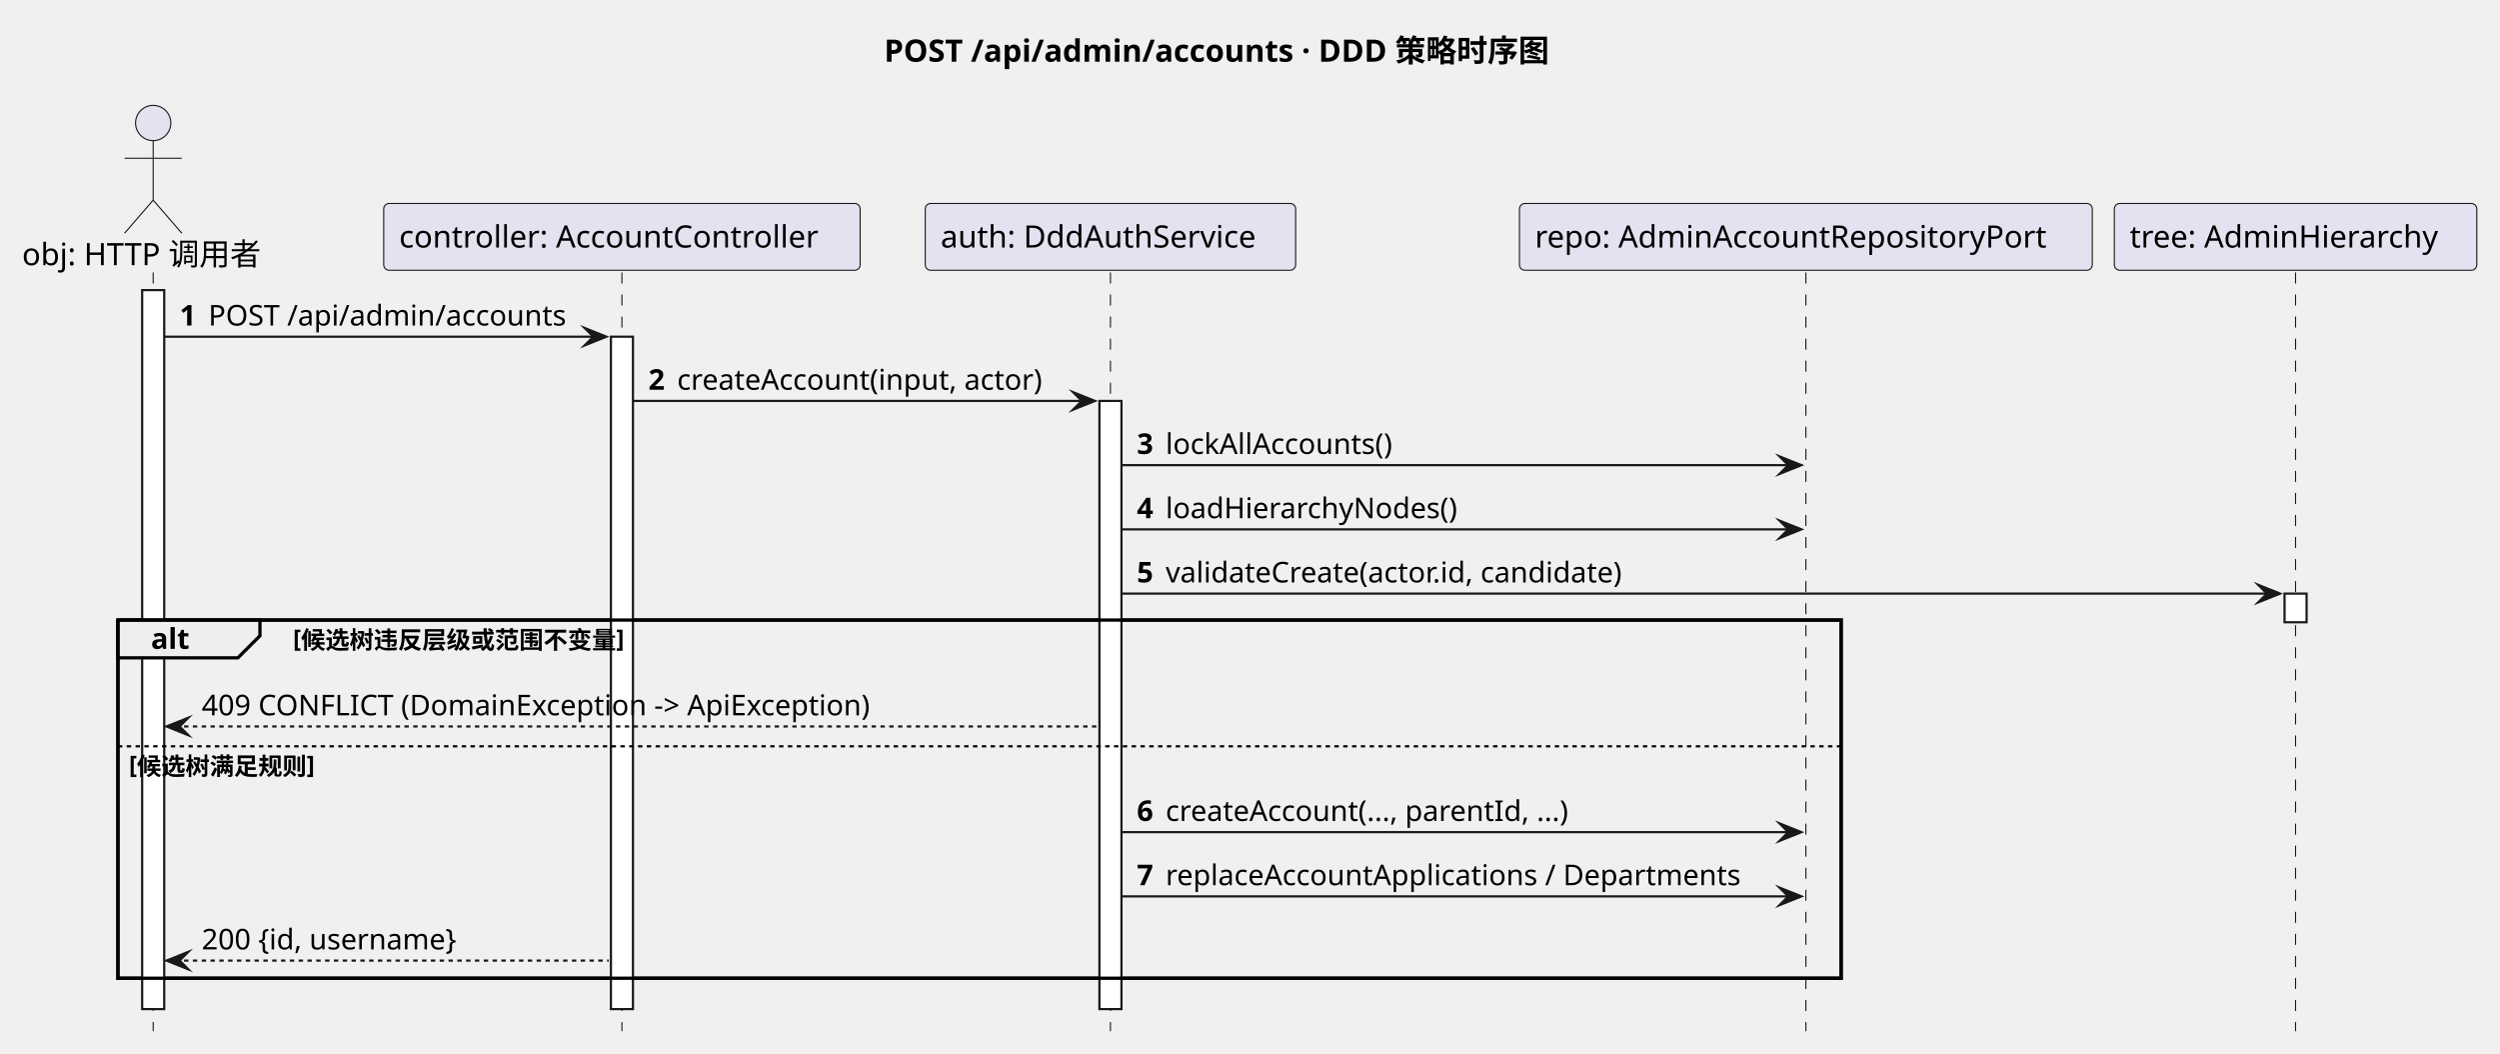
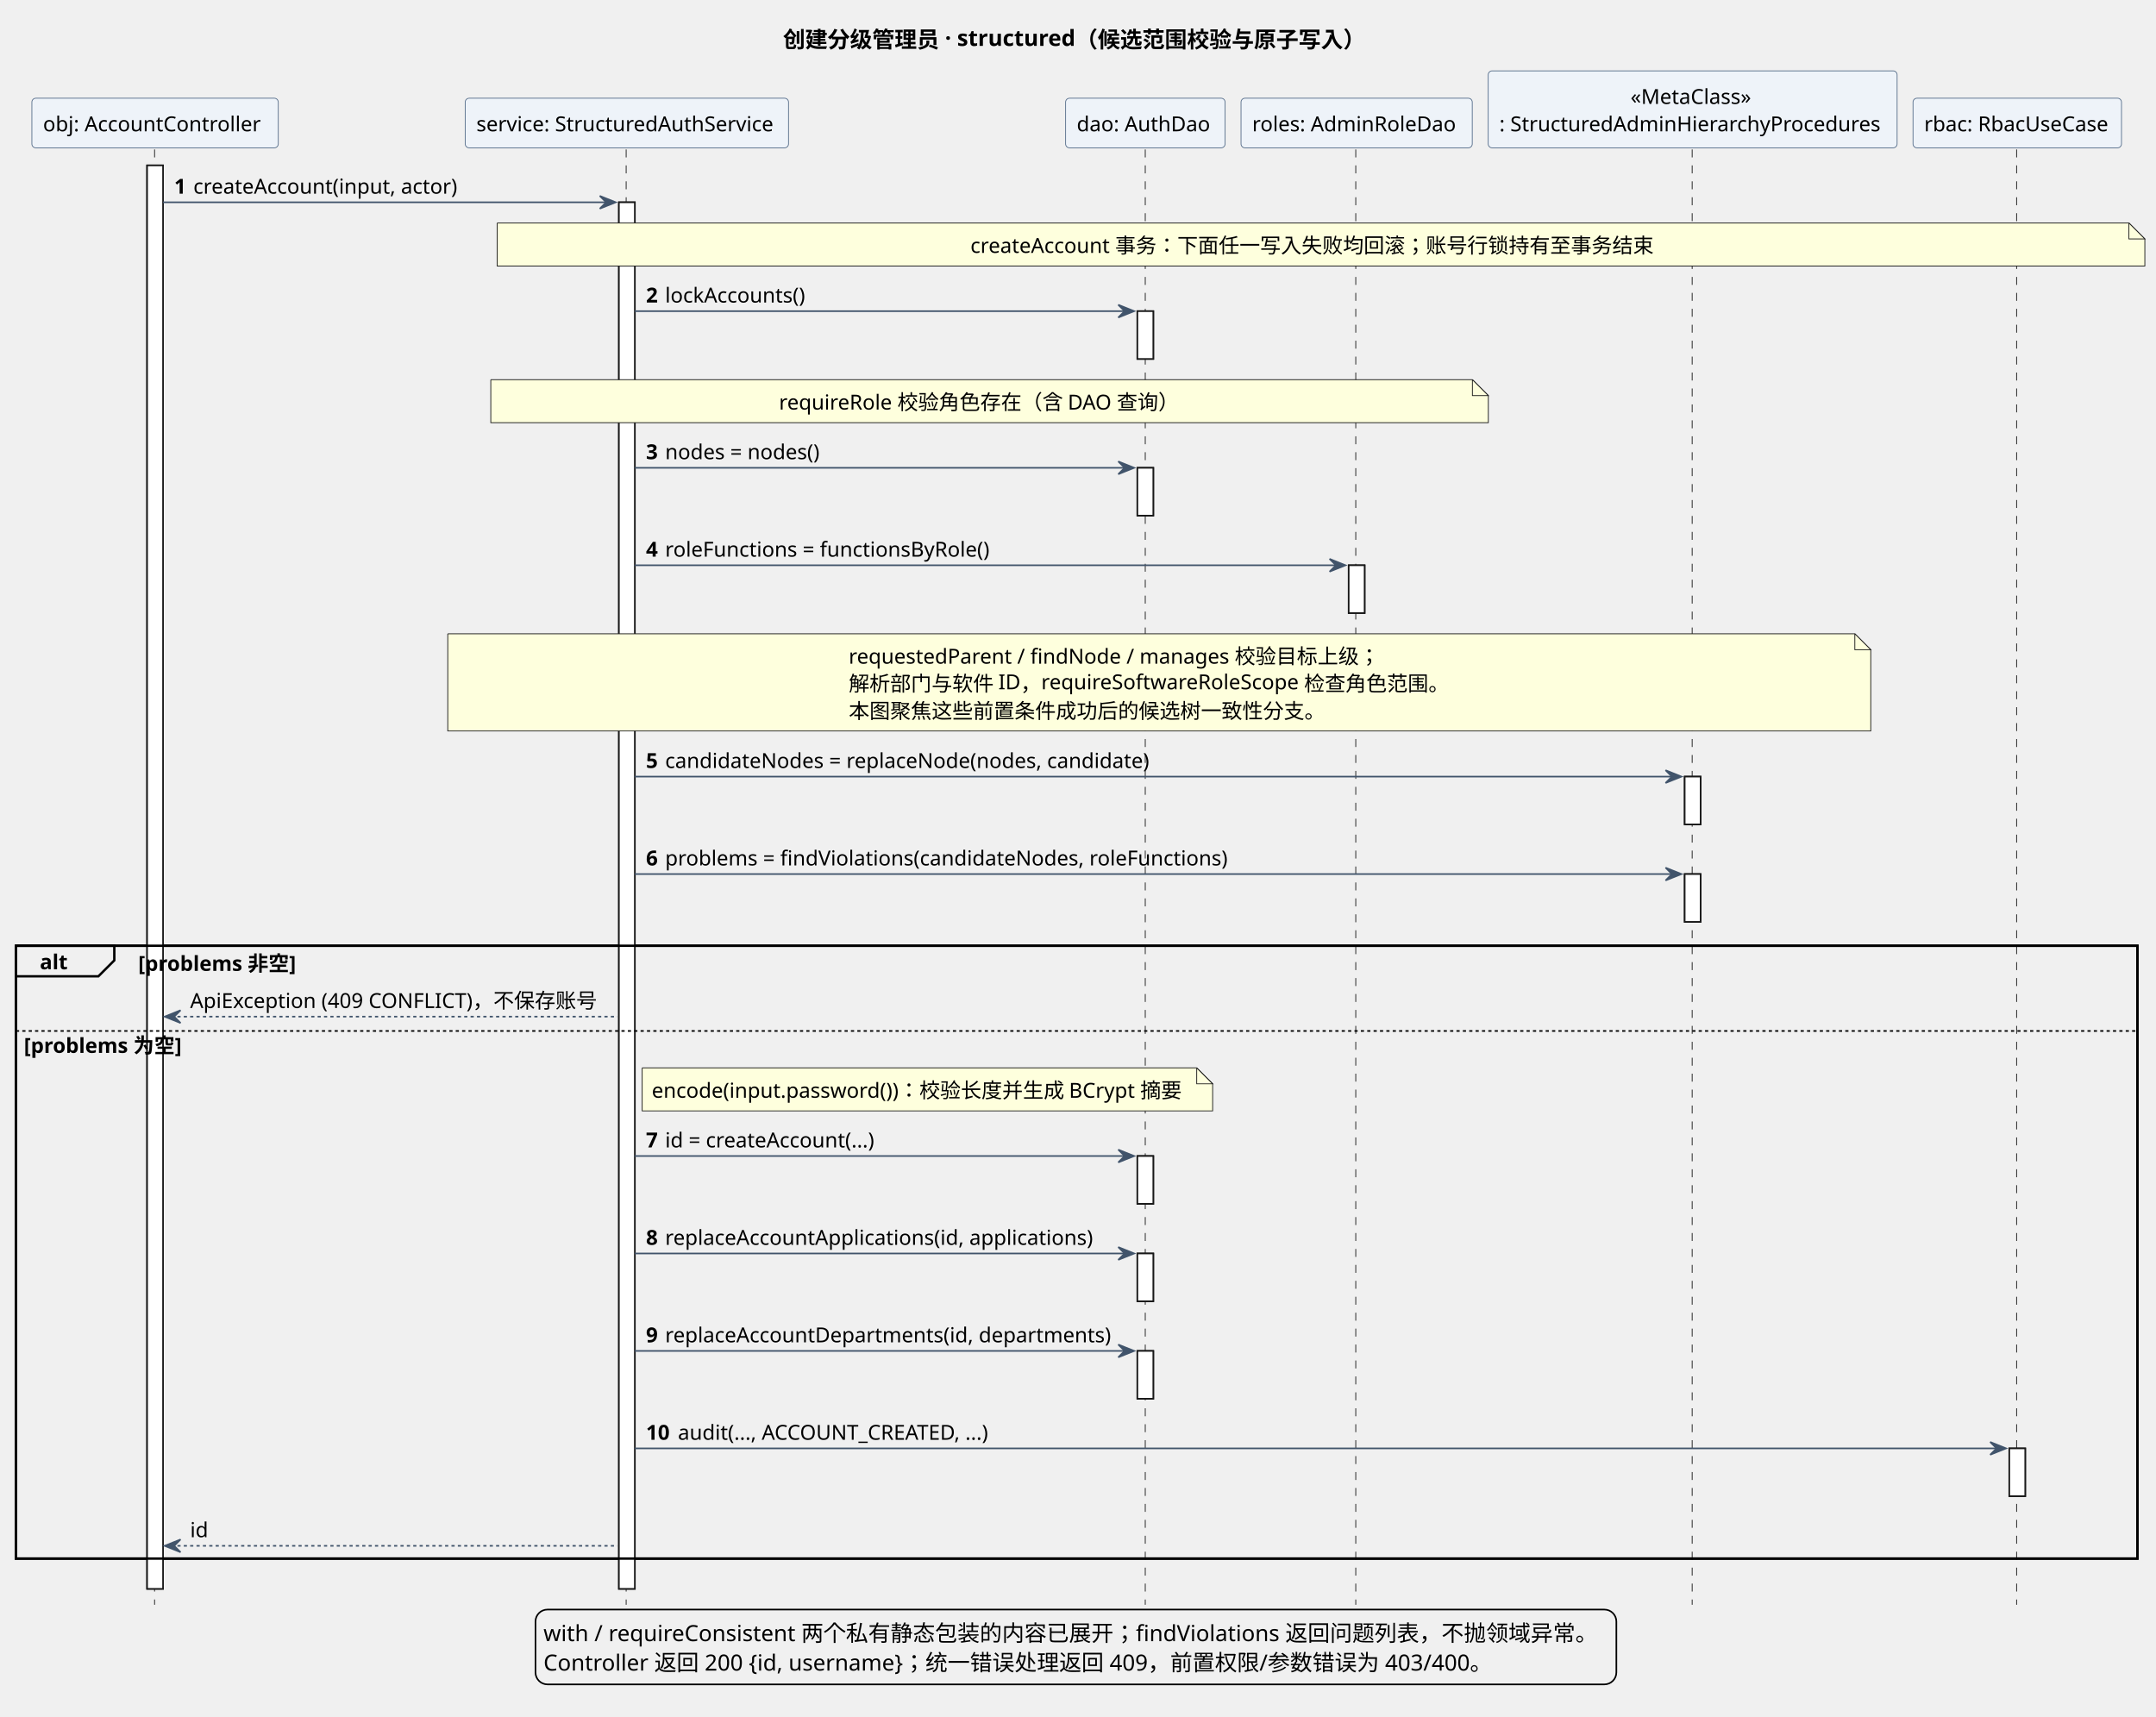
- <svg xmlns="http://www.w3.org/2000/svg" version="1.1" data-diagram-type="SEQUENCE" style="width:1134px;height:478px;background:#FFFFFF;" width="1134px" height="478px" viewBox="0 0 1134 478" zoomAndPan="magnify" preserveAspectRatio="none" contentStyleType="text/css">
+ <svg xmlns="http://www.w3.org/2000/svg" contentStyleType="text/css" data-diagram-type="SEQUENCE" height="1077px" preserveAspectRatio="none" style="width:1353px;height:1077px;background:#FFFFFF;" version="1.1" viewBox="0 0 1353 1077" width="1353px" zoomAndPan="magnify">
  <defs />
-   <g font-family="sans-serif" lengthAdjust="spacing">
-     <g class="title" data-source-line="1">
-       <text x="401.2" y="27.995" fill="#000" font-size="14" textLength="330.524" font-weight="700">POST /api/admin/accounts · DDD 策略时序图</text>
-     </g>
-     <rect x="53.516" y="281.258" width="781.954" height="162.469" fill="none" style="stroke:#000;stroke-width:1.5;" />
-     <g class="participant-lifeline" data-qualified-name="Caller" data-entity-uid="part1" id="part1-lifeline" data-source-line="4">
-       <g>
-         <rect x="66.016" y="123.594" width="8" height="344.133" fill="#000" fill-opacity="0" />
-         <line x1="69.516" y1="123.594" x2="69.516" y2="467.727" style="stroke:#181818;stroke-width:0.5;stroke-dasharray:5,5;" />
-       </g>
+   <g>
+     <text fill="#000000" font-family="Microsoft YaHei" font-size="14" font-weight="bold" lengthAdjust="spacing" textLength="367.691" x="491.351" y="29.814">创建分级管理员 · structured（候选范围校验与原子写入）</text>
+     <g>
+       <rect fill="#FFFFFF" height="893.312" style="stroke:#181818;stroke-width:1;" width="10" x="92.316" y="103.793" />
    </g>
    <g>
-       <rect x="64.516" y="131.594" width="10" height="326.133" fill="#FFF" style="stroke:#181818;stroke-width:1;" />
-     </g>
-     <g class="participant-lifeline" data-qualified-name="C" data-entity-uid="part2" id="part2-lifeline" data-source-line="5">
-       <g>
-         <rect x="278.725" y="123.594" width="8" height="344.133" fill="#000" fill-opacity="0" />
-         <line x1="282.225" y1="123.594" x2="282.225" y2="467.727" style="stroke:#181818;stroke-width:0.5;stroke-dasharray:5,5;" />
-       </g>
+       <rect fill="#FFFFFF" height="870.154" style="stroke:#181818;stroke-width:1;" width="10" x="388.392" y="126.951" />
    </g>
    <g>
-       <rect x="277.225" y="152.727" width="10" height="305" fill="#FFF" style="stroke:#181818;stroke-width:1;" />
-     </g>
-     <g class="participant-lifeline" data-qualified-name="S" data-entity-uid="part3" id="part3-lifeline" data-source-line="6">
-       <g>
-         <rect x="500.396" y="123.594" width="8" height="344.133" fill="#000" fill-opacity="0" />
-         <line x1="503.896" y1="123.594" x2="503.896" y2="467.727" style="stroke:#181818;stroke-width:0.5;stroke-dasharray:5,5;" />
-       </g>
+       <rect fill="#FFFFFF" height="30" style="stroke:#181818;stroke-width:1;" width="10" x="713.759" y="195.266" />
    </g>
    <g>
-       <rect x="498.896" y="181.859" width="10" height="275.867" fill="#FFF" style="stroke:#181818;stroke-width:1;" />
-     </g>
-     <g class="participant-lifeline" data-qualified-name="P" data-entity-uid="part4" id="part4-lifeline" data-source-line="7">
-       <g>
-         <rect x="815.97" y="123.594" width="8" height="344.133" fill="#000" fill-opacity="0" />
-         <line x1="819.47" y1="123.594" x2="819.47" y2="467.727" style="stroke:#181818;stroke-width:0.5;stroke-dasharray:5,5;" />
-       </g>
-     </g>
-     <g class="participant-lifeline" data-qualified-name="T" data-entity-uid="part5" id="part5-lifeline" data-source-line="8">
-       <g>
-         <rect x="1038.185" y="123.594" width="8" height="344.133" fill="#000" fill-opacity="0" />
-         <line x1="1041.685" y1="123.594" x2="1041.685" y2="467.727" style="stroke:#181818;stroke-width:0.5;stroke-dasharray:5,5;" />
-       </g>
+       <rect fill="#FFFFFF" height="30" style="stroke:#181818;stroke-width:1;" width="10" x="713.759" y="293.582" />
    </g>
    <g>
-       <rect x="1036.685" y="269.258" width="10" height="13" fill="#FFF" style="stroke:#181818;stroke-width:1;" />
+       <rect fill="#FFFFFF" height="30" style="stroke:#181818;stroke-width:1;" width="10" x="713.759" y="725.474" />
    </g>
-     <g class="participant participant-head" data-qualified-name="Caller" data-entity-uid="part1" id="part1-head" data-source-line="4">
-       <text x="10" y="120.292" fill="#000" font-size="14" textLength="113.032">obj: HTTP 调用者</text>
-       <ellipse cx="69.516" cy="55.797" rx="8" ry="8" fill="#E2E2F0" style="stroke:#181818;stroke-width:0.5;" />
-       <path d="M69.516,63.797 L69.516,90.797 M56.516,71.797 L82.516,71.797 M69.516,90.797 L56.516,105.797 M69.516,90.797 L82.516,105.797" style="stroke:#181818;stroke-width:0.5;" fill="none" />
+     <g>
+       <rect fill="#FFFFFF" height="30" style="stroke:#181818;stroke-width:1;" width="10" x="713.759" y="786.632" />
    </g>
-     <g class="participant participant-head" data-qualified-name="C" data-entity-uid="part2" id="part2-head" data-source-line="5">
-       <rect x="174.121" y="92.297" width="216.207" height="30.297" fill="#E2E2F0" style="stroke:#181818;stroke-width:0.5;" rx="2.5" ry="2.5" />
-       <text x="181.121" y="112.292" fill="#000" font-size="14" textLength="202.207">controller: AccountController</text>
+     <g>
+       <rect fill="#FFFFFF" height="30" style="stroke:#181818;stroke-width:1;" width="10" x="713.759" y="847.79" />
    </g>
-     <g class="participant participant-head" data-qualified-name="S" data-entity-uid="part3" id="part3-head" data-source-line="6">
-       <rect x="419.851" y="92.297" width="168.089" height="30.297" fill="#E2E2F0" style="stroke:#181818;stroke-width:0.5;" rx="2.5" ry="2.5" />
-       <text x="426.851" y="112.292" fill="#000" font-size="14" textLength="154.089">auth: DddAuthService</text>
+     <g>
+       <rect fill="#FFFFFF" height="30" style="stroke:#181818;stroke-width:1;" width="10" x="846.364" y="354.739" />
    </g>
-     <g class="participant participant-head" data-qualified-name="P" data-entity-uid="part4" id="part4-head" data-source-line="7">
-       <rect x="689.495" y="92.297" width="259.95" height="30.297" fill="#E2E2F0" style="stroke:#181818;stroke-width:0.5;" rx="2.5" ry="2.5" />
-       <text x="696.495" y="112.292" fill="#000" font-size="14" textLength="245.95">repo: AdminAccountRepositoryPort</text>
+     <g>
+       <rect fill="#FFFFFF" height="30" style="stroke:#181818;stroke-width:1;" width="10" x="1057.223" y="487.37" />
    </g>
-     <g class="participant participant-head" data-qualified-name="T" data-entity-uid="part5" id="part5-head" data-source-line="8">
-       <rect x="959.445" y="92.297" width="164.479" height="30.297" fill="#E2E2F0" style="stroke:#181818;stroke-width:0.5;" rx="2.5" ry="2.5" />
-       <text x="966.445" y="112.292" fill="#000" font-size="14" textLength="150.479">tree: AdminHierarchy</text>
+     <g>
+       <rect fill="#FFFFFF" height="30" style="stroke:#181818;stroke-width:1;" width="10" x="1057.223" y="548.528" />
    </g>
-     <g class="message" data-entity-1="part1" data-entity-2="part2" id="msg1" data-source-line="11">
-       <polygon points="265.225,148.727,275.225,152.727,265.225,156.727,269.225,152.727" fill="#181818" style="stroke:#181818;stroke-width:1;stroke-linejoin:miter;stroke-miterlimit:10;" />
-       <line x1="74.516" y1="152.727" x2="271.225" y2="152.727" style="stroke:#181818;stroke-width:1;" />
-       <text x="81.516" y="147.661" fill="#000" font-size="13" font-weight="700">1</text>
-       <text x="94.561" y="147.661" fill="#000" font-size="13" textLength="170.663">POST /api/admin/accounts</text>
+     <g>
+       <rect fill="#FFFFFF" height="30" style="stroke:#181818;stroke-width:1;" width="10" x="1260.935" y="908.947" />
    </g>
-     <g class="message" data-entity-1="part2" data-entity-2="part3" id="msg2" data-source-line="13">
-       <polygon points="486.896,177.859,496.896,181.859,486.896,185.859,490.896,181.859" fill="#181818" style="stroke:#181818;stroke-width:1;stroke-linejoin:miter;stroke-miterlimit:10;" />
-       <line x1="287.225" y1="181.859" x2="492.896" y2="181.859" style="stroke:#181818;stroke-width:1;" />
-       <text x="294.225" y="176.793" fill="#000" font-size="13" font-weight="700">2</text>
-       <text x="307.27" y="176.793" fill="#000" font-size="13" textLength="179.626">createAccount(input, actor)</text>
+     <rect fill="transparent" height="384.577" style="stroke:#000000;stroke-width:1.5;" width="1331.342" x="10" y="593.528" />
+     <g>
+       <rect fill="transparent" height="913.312" width="8" x="93.316" y="93.793" />
+       <line style="stroke:#181818;stroke-width:0.5;stroke-dasharray:5.0,5.0;" x1="97" x2="97" y1="93.793" y2="1007.105" />
    </g>
-     <g class="message" data-entity-1="part3" data-entity-2="part4" id="msg3" data-source-line="15">
-       <polygon points="807.47,206.992,817.47,210.992,807.47,214.992,811.47,210.992" fill="#181818" style="stroke:#181818;stroke-width:1;stroke-linejoin:miter;stroke-miterlimit:10;" />
-       <line x1="508.896" y1="210.992" x2="813.47" y2="210.992" style="stroke:#181818;stroke-width:1;" />
-       <text x="515.896" y="205.926" fill="#000" font-size="13" font-weight="700">3</text>
-       <text x="528.941" y="205.926" fill="#000" font-size="13" textLength="111.992">lockAllAccounts()</text>
+     <g>
+       <rect fill="transparent" height="913.312" width="8" x="389.392" y="93.793" />
+       <line style="stroke:#181818;stroke-width:0.5;stroke-dasharray:5.0,5.0;" x1="392.948" x2="392.948" y1="93.793" y2="1007.105" />
    </g>
-     <g class="message" data-entity-1="part3" data-entity-2="part4" id="msg4" data-source-line="16">
-       <polygon points="807.47,236.125,817.47,240.125,807.47,244.125,811.47,240.125" fill="#181818" style="stroke:#181818;stroke-width:1;stroke-linejoin:miter;stroke-miterlimit:10;" />
-       <line x1="508.896" y1="240.125" x2="813.47" y2="240.125" style="stroke:#181818;stroke-width:1;" />
-       <text x="515.896" y="235.059" fill="#000" font-size="13" font-weight="700">4</text>
-       <text x="528.941" y="235.059" fill="#000" font-size="13" textLength="141.75">loadHierarchyNodes()</text>
+     <g>
+       <rect fill="transparent" height="913.312" width="8" x="714.759" y="93.793" />
+       <line style="stroke:#181818;stroke-width:0.5;stroke-dasharray:5.0,5.0;" x1="718.709" x2="718.709" y1="93.793" y2="1007.105" />
    </g>
-     <g class="message" data-entity-1="part3" data-entity-2="part5" id="msg5" data-source-line="17">
-       <polygon points="1024.685,265.258,1034.685,269.258,1024.685,273.258,1028.685,269.258" fill="#181818" style="stroke:#181818;stroke-width:1;stroke-linejoin:miter;stroke-miterlimit:10;" />
-       <line x1="508.896" y1="269.258" x2="1030.685" y2="269.258" style="stroke:#181818;stroke-width:1;" />
-       <text x="515.896" y="264.192" fill="#000" font-size="13" font-weight="700">5</text>
-       <text x="528.941" y="264.192" fill="#000" font-size="13" textLength="228.122">validateCreate(actor.id, candidate)</text>
+     <g>
+       <rect fill="transparent" height="913.312" width="8" x="847.364" y="93.793" />
+       <line style="stroke:#181818;stroke-width:0.5;stroke-dasharray:5.0,5.0;" x1="850.808" x2="850.808" y1="93.793" y2="1007.105" />
    </g>
-     <path d="M53.516,281.258 L117.959,281.258 L117.959,288.391 L107.959,298.391 L53.516,298.391 L53.516,281.258" style="stroke:#000;stroke-width:1.5;" fill="#EEE" />
-     <rect x="53.516" y="281.258" width="781.954" height="162.469" fill="none" style="stroke:#000;stroke-width:1.5;" />
-     <text x="68.516" y="294.325" fill="#000" font-size="13" textLength="19.443" font-weight="700">alt</text>
-     <text x="132.959" y="293.468" fill="#000" font-size="11" textLength="153.054" font-weight="700">[候选树违反层级或范围不变量]</text>
-     <g class="message" data-entity-1="part3" data-entity-2="part1" id="msg6" data-source-line="22">
-       <polygon points="85.516,325.523,75.516,329.523,85.516,333.523,81.516,329.523" fill="#181818" style="stroke:#181818;stroke-width:1;stroke-linejoin:miter;stroke-miterlimit:10;" />
-       <line x1="79.516" y1="329.523" x2="497.896" y2="329.523" style="stroke:#181818;stroke-width:1;stroke-dasharray:2,2;" />
-       <text x="91.516" y="324.458" fill="#000" font-size="13" textLength="331.291">409 CONFLICT (DomainException -&gt; ApiException)</text>
+     <g>
+       <rect fill="transparent" height="913.312" width="8" x="1058.223" y="93.793" />
+       <line style="stroke:#181818;stroke-width:0.5;stroke-dasharray:5.0,5.0;" x1="1061.919" x2="1061.919" y1="93.793" y2="1007.105" />
    </g>
-     <line x1="53.516" y1="338.523" x2="835.47" y2="338.523" style="stroke:#000;stroke-width:1;stroke-dasharray:2,2;" />
-     <text x="58.516" y="350.734" fill="#000" font-size="11" textLength="87.054" font-weight="700">[候选树满足规则]</text>
-     <g class="message" data-entity-1="part3" data-entity-2="part4" id="msg7" data-source-line="25">
-       <polygon points="807.47,373.461,817.47,377.461,807.47,381.461,811.47,377.461" fill="#181818" style="stroke:#181818;stroke-width:1;stroke-linejoin:miter;stroke-miterlimit:10;" />
-       <line x1="508.896" y1="377.461" x2="813.47" y2="377.461" style="stroke:#181818;stroke-width:1;" />
-       <text x="515.896" y="372.395" fill="#000" font-size="13" font-weight="700">6</text>
-       <text x="528.941" y="372.395" fill="#000" font-size="13" textLength="200.719">createAccount(..., parentId, ...)</text>
+     <g>
+       <rect fill="transparent" height="913.312" width="8" x="1261.935" y="93.793" />
+       <line style="stroke:#181818;stroke-width:0.5;stroke-dasharray:5.0,5.0;" x1="1265.527" x2="1265.527" y1="93.793" y2="1007.105" />
    </g>
-     <g class="message" data-entity-1="part3" data-entity-2="part4" id="msg8" data-source-line="26">
-       <polygon points="807.47,402.594,817.47,406.594,807.47,410.594,811.47,406.594" fill="#181818" style="stroke:#181818;stroke-width:1;stroke-linejoin:miter;stroke-miterlimit:10;" />
-       <line x1="508.896" y1="406.594" x2="813.47" y2="406.594" style="stroke:#181818;stroke-width:1;" />
-       <text x="515.896" y="401.528" fill="#000" font-size="13" font-weight="700">7</text>
-       <text x="528.941" y="401.528" fill="#000" font-size="13" textLength="278.529">replaceAccountApplications / Departments</text>
+     <rect fill="#EEF3F9" height="31.158" rx="2.5" ry="2.5" style="stroke:#59708C;stroke-width:0.5;" width="154.632" x="20" y="61.635" />
+     <text fill="#000000" font-family="Microsoft YaHei" font-size="13" lengthAdjust="spacing" textLength="140.632" x="27" y="82.391">obj: AccountController</text>
+     <rect fill="#EEF3F9" height="31.158" rx="2.5" ry="2.5" style="stroke:#59708C;stroke-width:0.5;" width="202.887" x="291.948" y="61.635" />
+     <text fill="#000000" font-family="Microsoft YaHei" font-size="13" lengthAdjust="spacing" textLength="188.887" x="298.948" y="82.391">service: StructuredAuthService</text>
+     <rect fill="#EEF3F9" height="31.158" rx="2.5" ry="2.5" style="stroke:#59708C;stroke-width:0.5;" width="100.1" x="668.709" y="61.635" />
+     <text fill="#000000" font-family="Microsoft YaHei" font-size="13" lengthAdjust="spacing" textLength="86.1" x="675.709" y="82.391">dao: AuthDao</text>
+     <rect fill="#EEF3F9" height="31.158" rx="2.5" ry="2.5" style="stroke:#59708C;stroke-width:0.5;" width="145.111" x="778.808" y="61.635" />
+     <text fill="#000000" font-family="Microsoft YaHei" font-size="13" lengthAdjust="spacing" textLength="131.111" x="785.808" y="82.391">roles: AdminRoleDao</text>
+     <rect fill="#EEF3F9" height="48.315" rx="2.5" ry="2.5" style="stroke:#59708C;stroke-width:0.5;" width="256.607" x="933.919" y="44.477" />
+     <text fill="#000000" font-family="Microsoft YaHei" font-size="13" lengthAdjust="spacing" textLength="77.93" x="1023.258" y="65.233">«MetaClass»</text>
+     <text fill="#000000" font-family="Microsoft YaHei" font-size="13" lengthAdjust="spacing" textLength="242.607" x="940.919" y="82.391">: StructuredAdminHierarchyProcedures</text>
+     <rect fill="#EEF3F9" height="31.158" rx="2.5" ry="2.5" style="stroke:#59708C;stroke-width:0.5;" width="130.816" x="1200.527" y="61.635" />
+     <text fill="#000000" font-family="Microsoft YaHei" font-size="13" lengthAdjust="spacing" textLength="116.816" x="1207.527" y="82.391">rbac: RbacUseCase</text>
+     <g>
+       <rect fill="#FFFFFF" height="893.312" style="stroke:#181818;stroke-width:1;" width="10" x="92.316" y="103.793" />
    </g>
-     <g class="message" data-entity-1="part2" data-entity-2="part1" id="msg9" data-source-line="28">
-       <polygon points="85.516,431.727,75.516,435.727,85.516,439.727,81.516,435.727" fill="#181818" style="stroke:#181818;stroke-width:1;stroke-linejoin:miter;stroke-miterlimit:10;" />
-       <line x1="79.516" y1="435.727" x2="276.225" y2="435.727" style="stroke:#181818;stroke-width:1;stroke-dasharray:2,2;" />
-       <text x="91.516" y="430.661" fill="#000" font-size="13" textLength="130.838">200 {id, username}</text>
+     <g>
+       <rect fill="#FFFFFF" height="870.154" style="stroke:#181818;stroke-width:1;" width="10" x="388.392" y="126.951" />
    </g>
+     <g>
+       <rect fill="#FFFFFF" height="30" style="stroke:#181818;stroke-width:1;" width="10" x="713.759" y="195.266" />
+     </g>
+     <g>
+       <rect fill="#FFFFFF" height="30" style="stroke:#181818;stroke-width:1;" width="10" x="713.759" y="293.582" />
+     </g>
+     <g>
+       <rect fill="#FFFFFF" height="30" style="stroke:#181818;stroke-width:1;" width="10" x="713.759" y="725.474" />
+     </g>
+     <g>
+       <rect fill="#FFFFFF" height="30" style="stroke:#181818;stroke-width:1;" width="10" x="713.759" y="786.632" />
+     </g>
+     <g>
+       <rect fill="#FFFFFF" height="30" style="stroke:#181818;stroke-width:1;" width="10" x="713.759" y="847.79" />
+     </g>
+     <g>
+       <rect fill="#FFFFFF" height="30" style="stroke:#181818;stroke-width:1;" width="10" x="846.364" y="354.739" />
+     </g>
+     <g>
+       <rect fill="#FFFFFF" height="30" style="stroke:#181818;stroke-width:1;" width="10" x="1057.223" y="487.37" />
+     </g>
+     <g>
+       <rect fill="#FFFFFF" height="30" style="stroke:#181818;stroke-width:1;" width="10" x="1057.223" y="548.528" />
+     </g>
+     <g>
+       <rect fill="#FFFFFF" height="30" style="stroke:#181818;stroke-width:1;" width="10" x="1260.935" y="908.947" />
+     </g>
+     <polygon fill="#41546B" points="376.392,122.951,386.392,126.951,376.392,130.951,380.392,126.951" style="stroke:#41546B;stroke-width:1;" />
+     <line style="stroke:#41546B;stroke-width:1;" x1="102.316" x2="382.392" y1="126.951" y2="126.951" />
+     <text fill="#000000" font-family="Microsoft YaHei" font-size="13" font-weight="bold" lengthAdjust="spacing" textLength="8.017" x="109.316" y="121.548">1</text>
+     <text fill="#000000" font-family="Microsoft YaHei" font-size="13" lengthAdjust="spacing" textLength="169.641" x="121.333" y="121.548">createAccount(input, actor)</text>
+     <path d="M312,139.951 L312,166.951 L1346,166.951 L1346,149.951 L1336,139.951 L312,139.951 " fill="#FEFFDD" style="stroke:#181818;stroke-width:0.5;" />
+     <path d="M1336,139.951 L1336,149.951 L1346,149.951 L1336,139.951 " fill="#FEFFDD" style="stroke:#181818;stroke-width:0.5;" />
+     <text fill="#000000" font-family="Microsoft YaHei" font-size="13" lengthAdjust="spacing" textLength="431.425" x="608.985" y="158.706">createAccount 事务：下面任一写入失败均回滚；账号行锁持有至事务结束</text>
+     <polygon fill="#41546B" points="701.759,191.266,711.759,195.266,701.759,199.266,705.759,195.266" style="stroke:#41546B;stroke-width:1;" />
+     <line style="stroke:#41546B;stroke-width:1;" x1="398.392" x2="707.759" y1="195.266" y2="195.266" />
+     <text fill="#000000" font-family="Microsoft YaHei" font-size="13" font-weight="bold" lengthAdjust="spacing" textLength="8.017" x="405.392" y="189.864">2</text>
+     <text fill="#000000" font-family="Microsoft YaHei" font-size="13" lengthAdjust="spacing" textLength="91.336" x="417.409" y="189.864">lockAccounts()</text>
+     <path d="M308,238.266 L308,265.266 L934,265.266 L934,248.266 L924,238.266 L308,238.266 " fill="#FEFFDD" style="stroke:#181818;stroke-width:0.5;" />
+     <path d="M924,238.266 L924,248.266 L934,248.266 L924,238.266 " fill="#FEFFDD" style="stroke:#181818;stroke-width:0.5;" />
+     <text fill="#000000" font-family="Microsoft YaHei" font-size="13" lengthAdjust="spacing" textLength="256.236" x="488.868" y="257.022">requireRole 校验角色存在（含 DAO 查询）</text>
+     <polygon fill="#41546B" points="701.759,289.582,711.759,293.582,701.759,297.582,705.759,293.582" style="stroke:#41546B;stroke-width:1;" />
+     <line style="stroke:#41546B;stroke-width:1;" x1="398.392" x2="707.759" y1="293.582" y2="293.582" />
+     <text fill="#000000" font-family="Microsoft YaHei" font-size="13" font-weight="bold" lengthAdjust="spacing" textLength="8.017" x="405.392" y="288.179">3</text>
+     <text fill="#000000" font-family="Microsoft YaHei" font-size="13" lengthAdjust="spacing" textLength="101.988" x="417.409" y="288.179">nodes = nodes()</text>
+     <polygon fill="#41546B" points="834.364,350.739,844.364,354.739,834.364,358.739,838.364,354.739" style="stroke:#41546B;stroke-width:1;" />
+     <line style="stroke:#41546B;stroke-width:1;" x1="398.392" x2="840.364" y1="354.739" y2="354.739" />
+     <text fill="#000000" font-family="Microsoft YaHei" font-size="13" font-weight="bold" lengthAdjust="spacing" textLength="8.017" x="405.392" y="349.337">4</text>
+     <text fill="#000000" font-family="Microsoft YaHei" font-size="13" lengthAdjust="spacing" textLength="210.393" x="417.409" y="349.337">roleFunctions = functionsByRole()</text>
+     <path d="M281,397.739 L281,458.739 L1174,458.739 L1174,407.739 L1164,397.739 L281,397.739 " fill="#FEFFDD" style="stroke:#181818;stroke-width:0.5;" />
+     <path d="M1164,397.739 L1164,407.739 L1174,407.739 L1164,397.739 " fill="#FEFFDD" style="stroke:#181818;stroke-width:0.5;" />
+     <text fill="#000000" font-family="Microsoft YaHei" font-size="13" lengthAdjust="spacing" textLength="339.358" x="532.618" y="416.495">requestedParent / findNode / manages 校验目标上级；</text>
+     <text fill="#000000" font-family="Microsoft YaHei" font-size="13" lengthAdjust="spacing" textLength="381.342" x="532.618" y="433.652">解析部门与软件 ID，requireSoftwareRoleScope 检查角色范围。</text>
+     <text fill="#000000" font-family="Microsoft YaHei" font-size="13" lengthAdjust="spacing" textLength="299" x="532.618" y="450.81">本图聚焦这些前置条件成功后的候选树一致性分支。</text>
+     <polygon fill="#41546B" points="1045.223,483.37,1055.223,487.37,1045.223,491.37,1049.223,487.37" style="stroke:#41546B;stroke-width:1;" />
+     <line style="stroke:#41546B;stroke-width:1;" x1="398.392" x2="1051.223" y1="487.37" y2="487.37" />
+     <text fill="#000000" font-family="Microsoft YaHei" font-size="13" font-weight="bold" lengthAdjust="spacing" textLength="8.017" x="405.392" y="481.968">5</text>
+     <text fill="#000000" font-family="Microsoft YaHei" font-size="13" lengthAdjust="spacing" textLength="313.65" x="417.409" y="481.968">candidateNodes = replaceNode(nodes, candidate)</text>
+     <polygon fill="#41546B" points="1045.223,544.528,1055.223,548.528,1045.223,552.528,1049.223,548.528" style="stroke:#41546B;stroke-width:1;" />
+     <line style="stroke:#41546B;stroke-width:1;" x1="398.392" x2="1051.223" y1="548.528" y2="548.528" />
+     <text fill="#000000" font-family="Microsoft YaHei" font-size="13" font-weight="bold" lengthAdjust="spacing" textLength="8.017" x="405.392" y="543.125">6</text>
+     <text fill="#000000" font-family="Microsoft YaHei" font-size="13" lengthAdjust="spacing" textLength="363.772" x="417.409" y="543.125">problems = findViolations(candidateNodes, roleFunctions)</text>
+     <path d="M10,593.528 L71.739,593.528 L71.739,602.686 L61.739,612.686 L10,612.686 L10,593.528 " fill="transparent" style="stroke:#000000;stroke-width:1.5;" />
+     <rect fill="transparent" height="384.577" style="stroke:#000000;stroke-width:1.5;" width="1331.342" x="10" y="593.528" />
+     <text fill="#000000" font-family="Microsoft YaHei" font-size="13" font-weight="bold" lengthAdjust="spacing" textLength="16.739" x="25" y="608.283">alt</text>
+     <text fill="#000000" font-family="Microsoft YaHei" font-size="13" font-weight="bold" lengthAdjust="spacing" textLength="101.969" x="86.739" y="609.283">[problems 非空]</text>
+     <polygon fill="#41546B" points="113.316,634.001,103.316,638.001,113.316,642.001,109.316,638.001" style="stroke:#41546B;stroke-width:1;" />
+     <line style="stroke:#41546B;stroke-width:1;stroke-dasharray:2.0,2.0;" x1="107.316" x2="387.392" y1="638.001" y2="638.001" />
+     <text fill="#000000" font-family="Microsoft YaHei" font-size="13" lengthAdjust="spacing" textLength="262.076" x="119.316" y="632.599">ApiException (409 CONFLICT)，不保存账号</text>
+     <line style="stroke:#000000;stroke-width:1;stroke-dasharray:2.0,2.0;" x1="10" x2="1341.342" y1="647.001" y2="647.001" />
+     <text fill="#000000" font-family="Microsoft YaHei" font-size="13" font-weight="bold" lengthAdjust="spacing" textLength="101.969" x="15" y="660.756">[problems 为空]</text>
+     <path d="M403,670.159 L403,697.159 L761,697.159 L761,680.159 L751,670.159 L403,670.159 " fill="#FEFFDD" style="stroke:#181818;stroke-width:0.5;" />
+     <path d="M751,670.159 L751,680.159 L761,680.159 L751,670.159 " fill="#FEFFDD" style="stroke:#181818;stroke-width:0.5;" />
+     <text fill="#000000" font-family="Microsoft YaHei" font-size="13" lengthAdjust="spacing" textLength="337.854" x="409" y="688.914">encode(input.password())：校验长度并生成 BCrypt 摘要</text>
+     <polygon fill="#41546B" points="701.759,721.474,711.759,725.474,701.759,729.474,705.759,725.474" style="stroke:#41546B;stroke-width:1;" />
+     <line style="stroke:#41546B;stroke-width:1;" x1="398.392" x2="707.759" y1="725.474" y2="725.474" />
+     <text fill="#000000" font-family="Microsoft YaHei" font-size="13" font-weight="bold" lengthAdjust="spacing" textLength="8.017" x="405.392" y="720.072">7</text>
+     <text fill="#000000" font-family="Microsoft YaHei" font-size="13" lengthAdjust="spacing" textLength="136.76" x="417.409" y="720.072">id = createAccount(...)</text>
+     <polygon fill="#41546B" points="701.759,782.632,711.759,786.632,701.759,790.632,705.759,786.632" style="stroke:#41546B;stroke-width:1;" />
+     <line style="stroke:#41546B;stroke-width:1;" x1="398.392" x2="707.759" y1="786.632" y2="786.632" />
+     <text fill="#000000" font-family="Microsoft YaHei" font-size="13" font-weight="bold" lengthAdjust="spacing" textLength="8.017" x="405.392" y="781.23">8</text>
+     <text fill="#000000" font-family="Microsoft YaHei" font-size="13" lengthAdjust="spacing" textLength="275.914" x="417.409" y="781.23">replaceAccountApplications(id, applications)</text>
+     <polygon fill="#41546B" points="701.759,843.79,711.759,847.79,701.759,851.79,705.759,847.79" style="stroke:#41546B;stroke-width:1;" />
+     <line style="stroke:#41546B;stroke-width:1;" x1="398.392" x2="707.759" y1="847.79" y2="847.79" />
+     <text fill="#000000" font-family="Microsoft YaHei" font-size="13" font-weight="bold" lengthAdjust="spacing" textLength="8.017" x="405.392" y="842.387">9</text>
+     <text fill="#000000" font-family="Microsoft YaHei" font-size="13" lengthAdjust="spacing" textLength="284.35" x="417.409" y="842.387">replaceAccountDepartments(id, departments)</text>
+     <polygon fill="#41546B" points="1248.935,904.947,1258.935,908.947,1248.935,912.947,1252.935,908.947" style="stroke:#41546B;stroke-width:1;" />
+     <line style="stroke:#41546B;stroke-width:1;" x1="398.392" x2="1254.935" y1="908.947" y2="908.947" />
+     <text fill="#000000" font-family="Microsoft YaHei" font-size="13" font-weight="bold" lengthAdjust="spacing" textLength="16.034" x="405.392" y="903.545">10</text>
+     <text fill="#000000" font-family="Microsoft YaHei" font-size="13" lengthAdjust="spacing" textLength="201.894" x="425.426" y="903.545">audit(..., ACCOUNT_CREATED, ...)</text>
+     <polygon fill="#41546B" points="113.316,966.105,103.316,970.105,113.316,974.105,109.316,970.105" style="stroke:#41546B;stroke-width:1;" />
+     <line style="stroke:#41546B;stroke-width:1;stroke-dasharray:2.0,2.0;" x1="107.316" x2="387.392" y1="970.105" y2="970.105" />
+     <text fill="#000000" font-family="Microsoft YaHei" font-size="13" lengthAdjust="spacing" textLength="11.775" x="119.316" y="964.703">id</text>
+     <rect fill="transparent" height="46.955" id="_legend" rx="7.5" ry="7.5" style="stroke:#000000;stroke-width:1;" width="678.302" x="336.046" y="1010.105" />
+     <text fill="#000000" font-family="Microsoft YaHei" font-size="14" lengthAdjust="spacing" textLength="668.302" x="341.046" y="1029.918">with / requireConsistent 两个私有静态包装的内容已展开；findViolations 返回问题列表，不抛领域异常。</text>
+     <text fill="#000000" font-family="Microsoft YaHei" font-size="14" lengthAdjust="spacing" textLength="601.658" x="341.046" y="1048.396">Controller 返回 200 {id, username}；统一错误处理返回 409，前置权限/参数错误为 403/400。</text>
  </g>
</svg>
